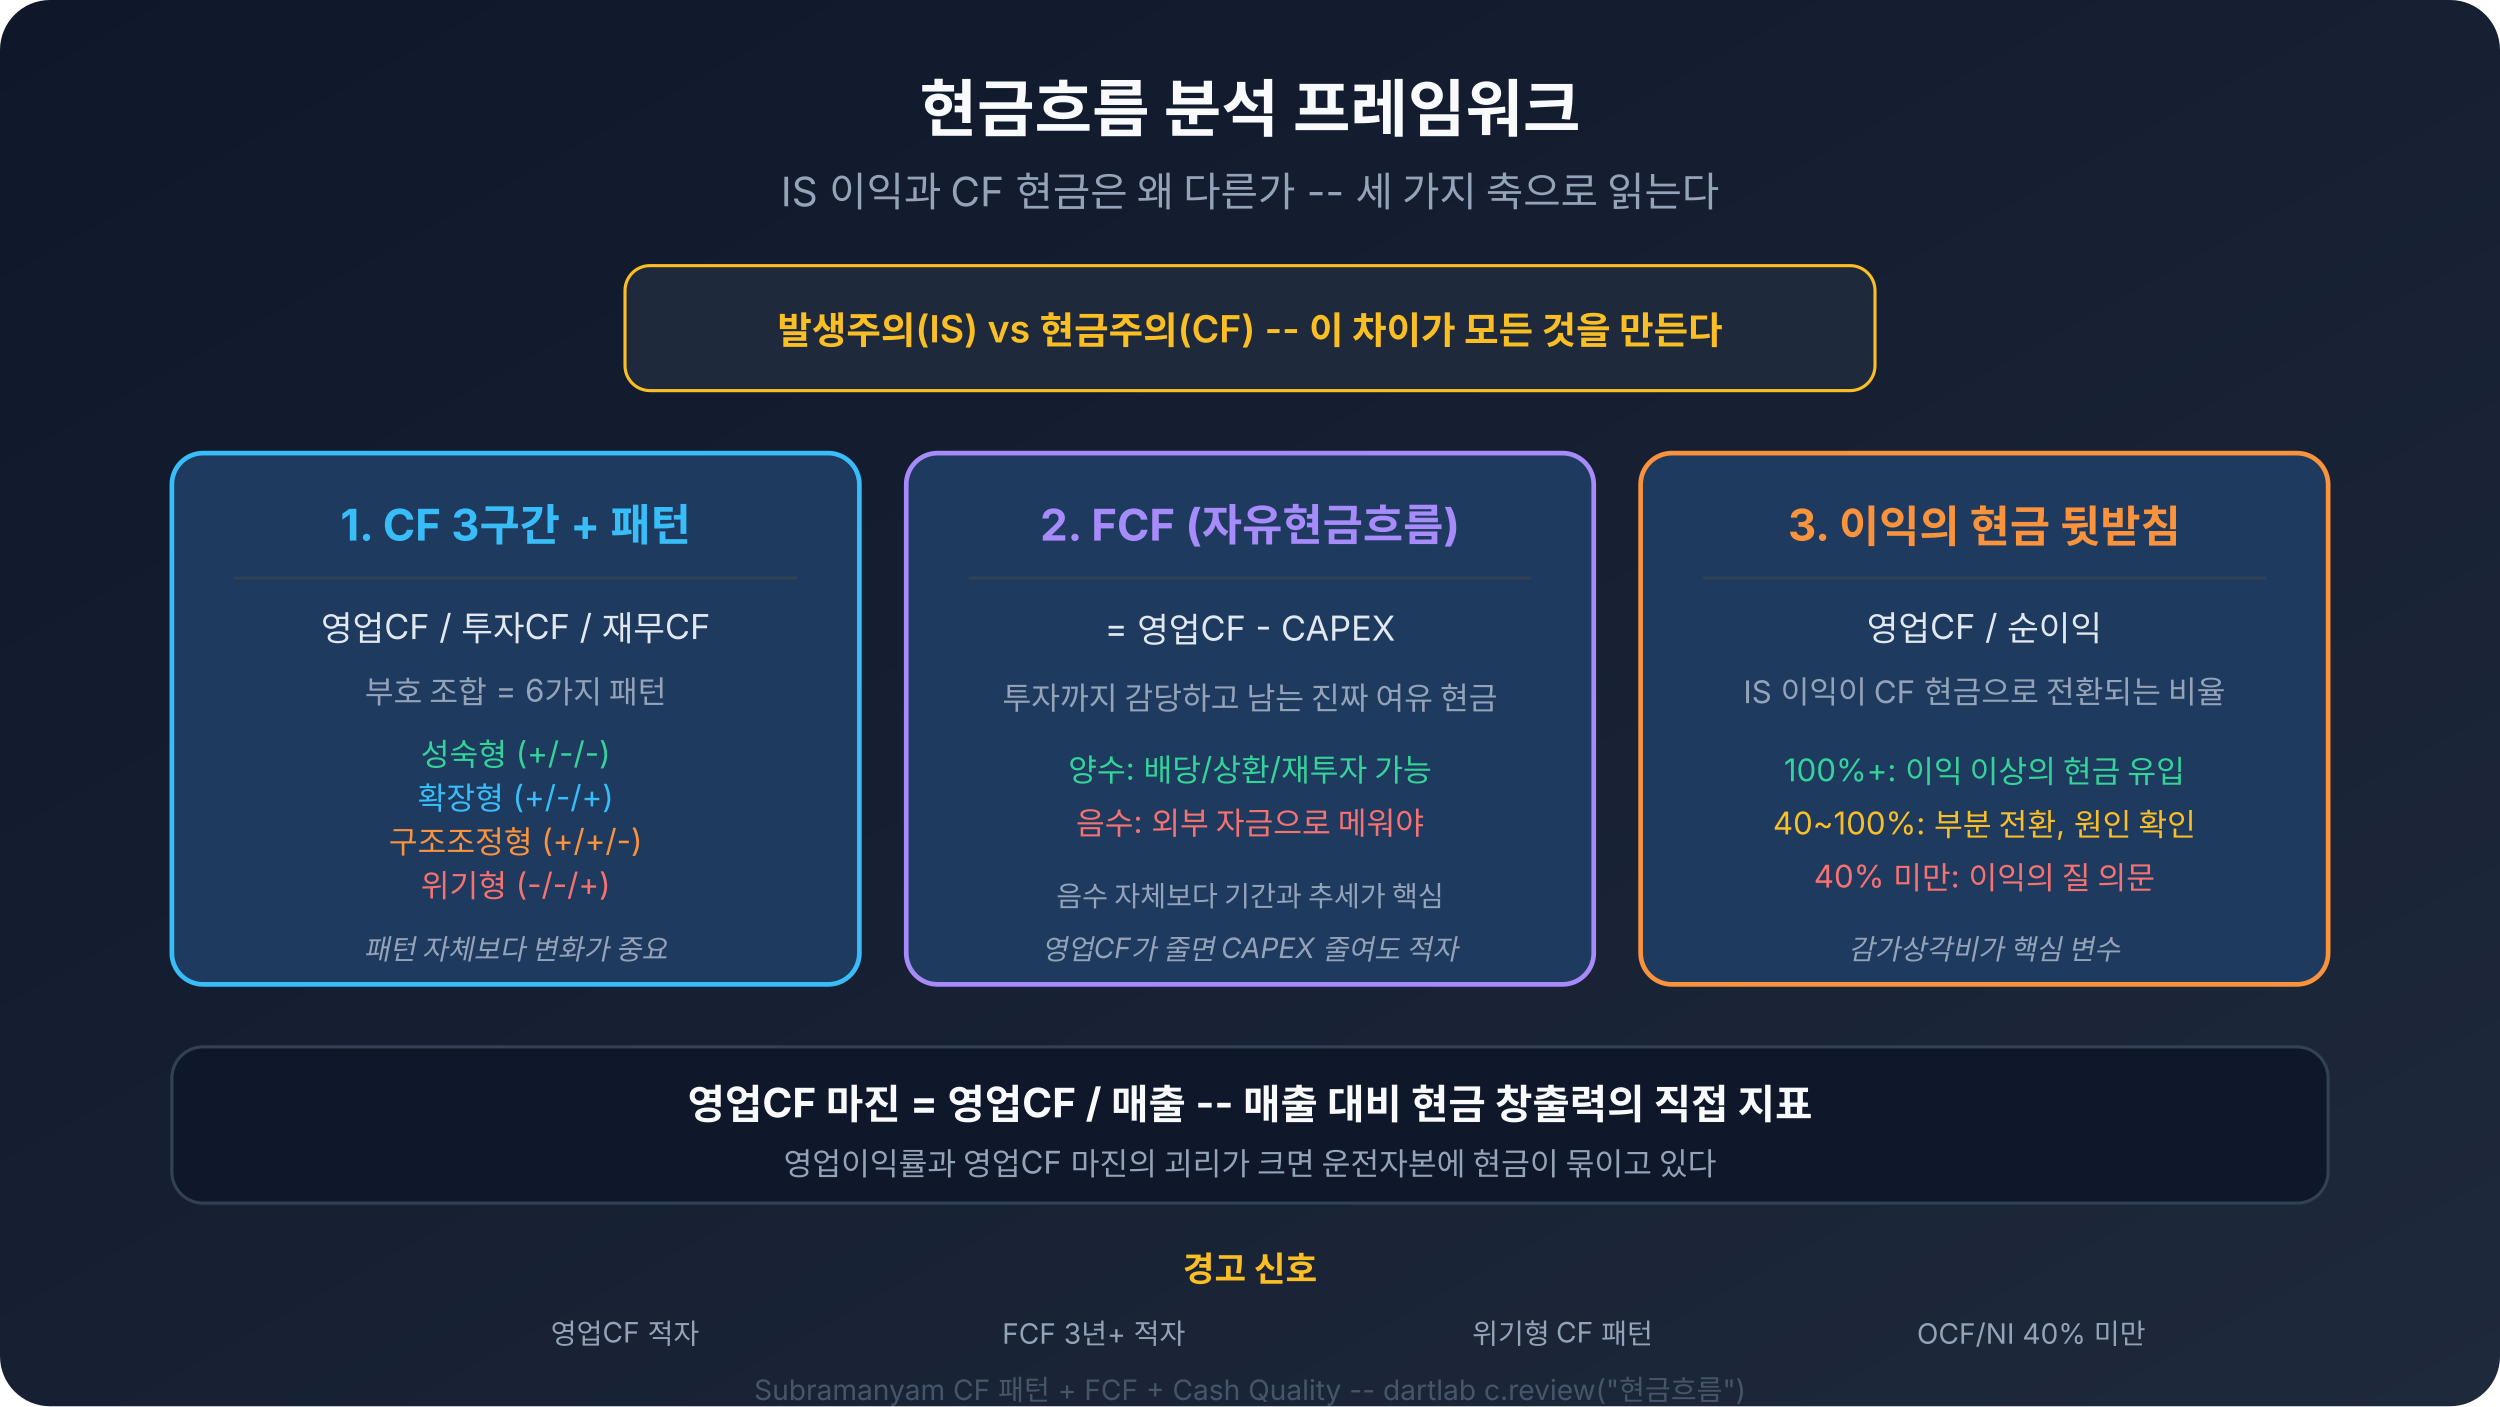
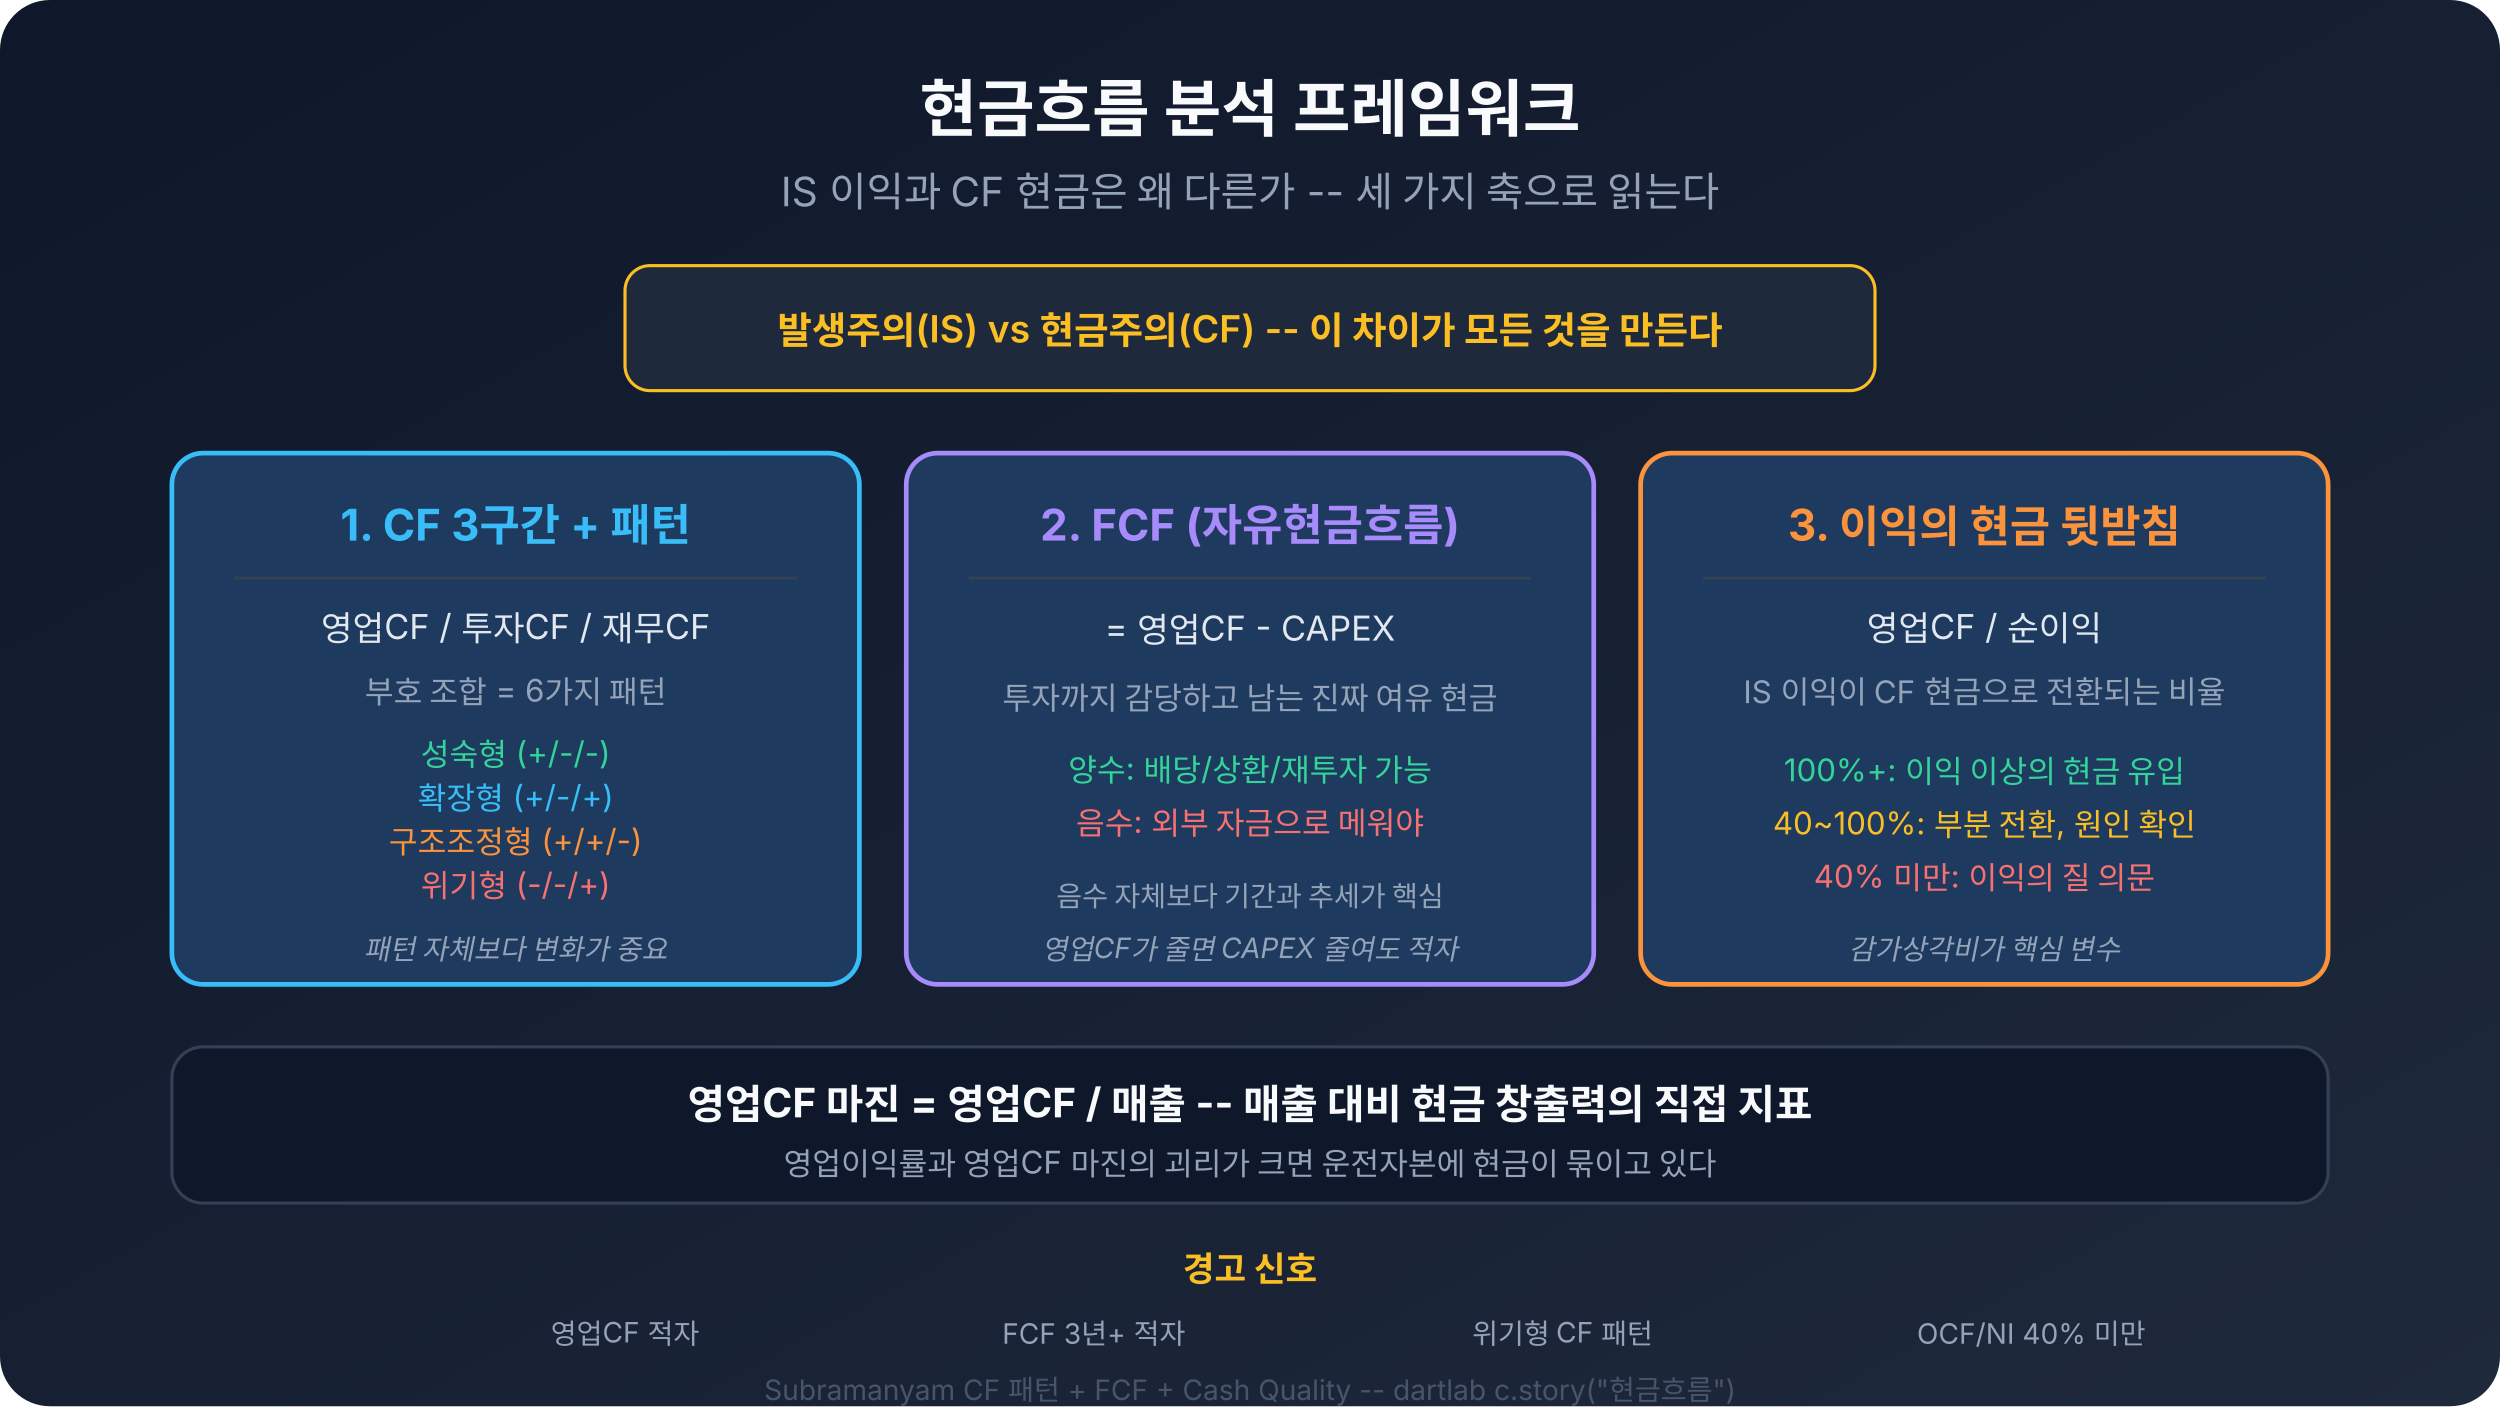
<svg xmlns="http://www.w3.org/2000/svg" viewBox="0 0 800 450" font-family="Pretendard, -apple-system, sans-serif">
  <defs>
    <linearGradient id="hcbg" x1="0%" y1="0%" x2="100%" y2="100%">
      <stop offset="0%" stop-color="#0f172a" />
      <stop offset="100%" stop-color="#1e293b" />
    </linearGradient>
  </defs>
  <rect width="800" height="450" rx="16" fill="url(#hcbg)" />
  <text x="400" y="42" text-anchor="middle" fill="#f8fafc" font-size="20" font-weight="700">현금흐름 분석 프레임워크</text>
  <text x="400" y="66" text-anchor="middle" fill="#94a3b8" font-size="13">IS 이익과 CF 현금은 왜 다른가 -- 세 가지 축으로 읽는다</text>
  <rect x="200" y="85" width="400" height="40" rx="8" fill="#1e293b" stroke="#fbbf24" stroke-width="1" />
  <text x="400" y="110" text-anchor="middle" fill="#fbbf24" font-size="12" font-weight="600">발생주의(IS) vs 현금주의(CF) -- 이 차이가 모든 것을 만든다</text>
  <g transform="translate(55,145)">
    <rect width="220" height="170" rx="10" fill="#1e3a5f" stroke="#38bdf8" stroke-width="1.5" />
    <text x="110" y="28" text-anchor="middle" fill="#38bdf8" font-size="14" font-weight="700">1. CF 3구간 + 패턴</text>
    <line x1="20" y1="40" x2="200" y2="40" stroke="#334155" stroke-width="1" />
    <text x="110" y="60" text-anchor="middle" fill="#e2e8f0" font-size="11">영업CF / 투자CF / 재무CF</text>
    <text x="110" y="80" text-anchor="middle" fill="#94a3b8" font-size="10">부호 조합 = 6가지 패턴</text>
    <text x="110" y="100" text-anchor="middle" fill="#34d399" font-size="10">성숙형 (+/-/-)</text>
    <text x="110" y="114" text-anchor="middle" fill="#38bdf8" font-size="10">확장형 (+/-/+)</text>
    <text x="110" y="128" text-anchor="middle" fill="#fb923c" font-size="10">구조조정형 (+/+/-)</text>
    <text x="110" y="142" text-anchor="middle" fill="#f87171" font-size="10">위기형 (-/-/+)</text>
    <text x="110" y="162" text-anchor="middle" fill="#94a3b8" font-size="9" font-style="italic">패턴 자체보다 변화가 중요</text>
  </g>
  <g transform="translate(290,145)">
    <rect width="220" height="170" rx="10" fill="#1e3a5f" stroke="#a78bfa" stroke-width="1.5" />
    <text x="110" y="28" text-anchor="middle" fill="#a78bfa" font-size="14" font-weight="700">2. FCF (자유현금흐름)</text>
    <line x1="20" y1="40" x2="200" y2="40" stroke="#334155" stroke-width="1" />
    <text x="110" y="60" text-anchor="middle" fill="#e2e8f0" font-size="11">= 영업CF - CAPEX</text>
    <text x="110" y="82" text-anchor="middle" fill="#94a3b8" font-size="10">투자까지 감당하고 남는 진짜 여유 현금</text>
    <text x="110" y="105" text-anchor="middle" fill="#34d399" font-size="10">양수: 배당/상환/재투자 가능</text>
    <text x="110" y="122" text-anchor="middle" fill="#f87171" font-size="10">음수: 외부 자금으로 메워야</text>
    <text x="110" y="145" text-anchor="middle" fill="#94a3b8" font-size="9">음수 자체보다 기간과 추세가 핵심</text>
    <text x="110" y="162" text-anchor="middle" fill="#94a3b8" font-size="9" font-style="italic">영업CF가 줄면 CAPEX 줄여도 적자</text>
  </g>
  <g transform="translate(525,145)">
    <rect width="220" height="170" rx="10" fill="#1e3a5f" stroke="#fb923c" stroke-width="1.5" />
    <text x="110" y="28" text-anchor="middle" fill="#fb923c" font-size="14" font-weight="700">3. 이익의 현금 뒷받침</text>
    <line x1="20" y1="40" x2="200" y2="40" stroke="#334155" stroke-width="1" />
    <text x="110" y="60" text-anchor="middle" fill="#e2e8f0" font-size="11">영업CF / 순이익</text>
    <text x="110" y="80" text-anchor="middle" fill="#94a3b8" font-size="10">IS 이익이 CF 현금으로 전환되는 비율</text>
    <text x="110" y="105" text-anchor="middle" fill="#34d399" font-size="10">100%+: 이익 이상의 현금 유입</text>
    <text x="110" y="122" text-anchor="middle" fill="#fbbf24" font-size="10">40~100%: 부분 전환, 원인 확인</text>
    <text x="110" y="139" text-anchor="middle" fill="#f87171" font-size="10">40% 미만: 이익의 질 의문</text>
    <text x="110" y="162" text-anchor="middle" fill="#94a3b8" font-size="9" font-style="italic">감가상각비가 핵심 변수</text>
  </g>
  <rect x="55" y="335" width="690" height="50" rx="10" fill="#0f172a" stroke="#334155" stroke-width="1" />
  <text x="400" y="358" text-anchor="middle" fill="#f8fafc" font-size="13" font-weight="700">영업CF 마진 = 영업CF / 매출 -- 매출 대비 현금 창출력의 직접 지표</text>
  <text x="400" y="376" text-anchor="middle" fill="#94a3b8" font-size="10">영업이익률과 영업CF 마진의 괴리가 크면 운전자본에 현금이 묶이고 있다</text>
  <text x="400" y="410" text-anchor="middle" fill="#fbbf24" font-size="11" font-weight="600">경고 신호</text>
  <text x="200" y="430" text-anchor="middle" fill="#94a3b8" font-size="9">영업CF 적자</text>
  <text x="350" y="430" text-anchor="middle" fill="#94a3b8" font-size="9">FCF 3년+ 적자</text>
  <text x="500" y="430" text-anchor="middle" fill="#94a3b8" font-size="9">위기형 CF 패턴</text>
  <text x="650" y="430" text-anchor="middle" fill="#94a3b8" font-size="9">OCF/NI 40% 미만</text>
-   <text x="400" y="448" text-anchor="middle" fill="#475569" font-size="9">Subramanyam CF 패턴 + FCF + Cash Quality -- dartlab c.review("현금흐름")</text>
+   <text x="400" y="448" text-anchor="middle" fill="#475569" font-size="9">Subramanyam CF 패턴 + FCF + Cash Quality -- dartlab c.story("현금흐름")</text>
</svg>
